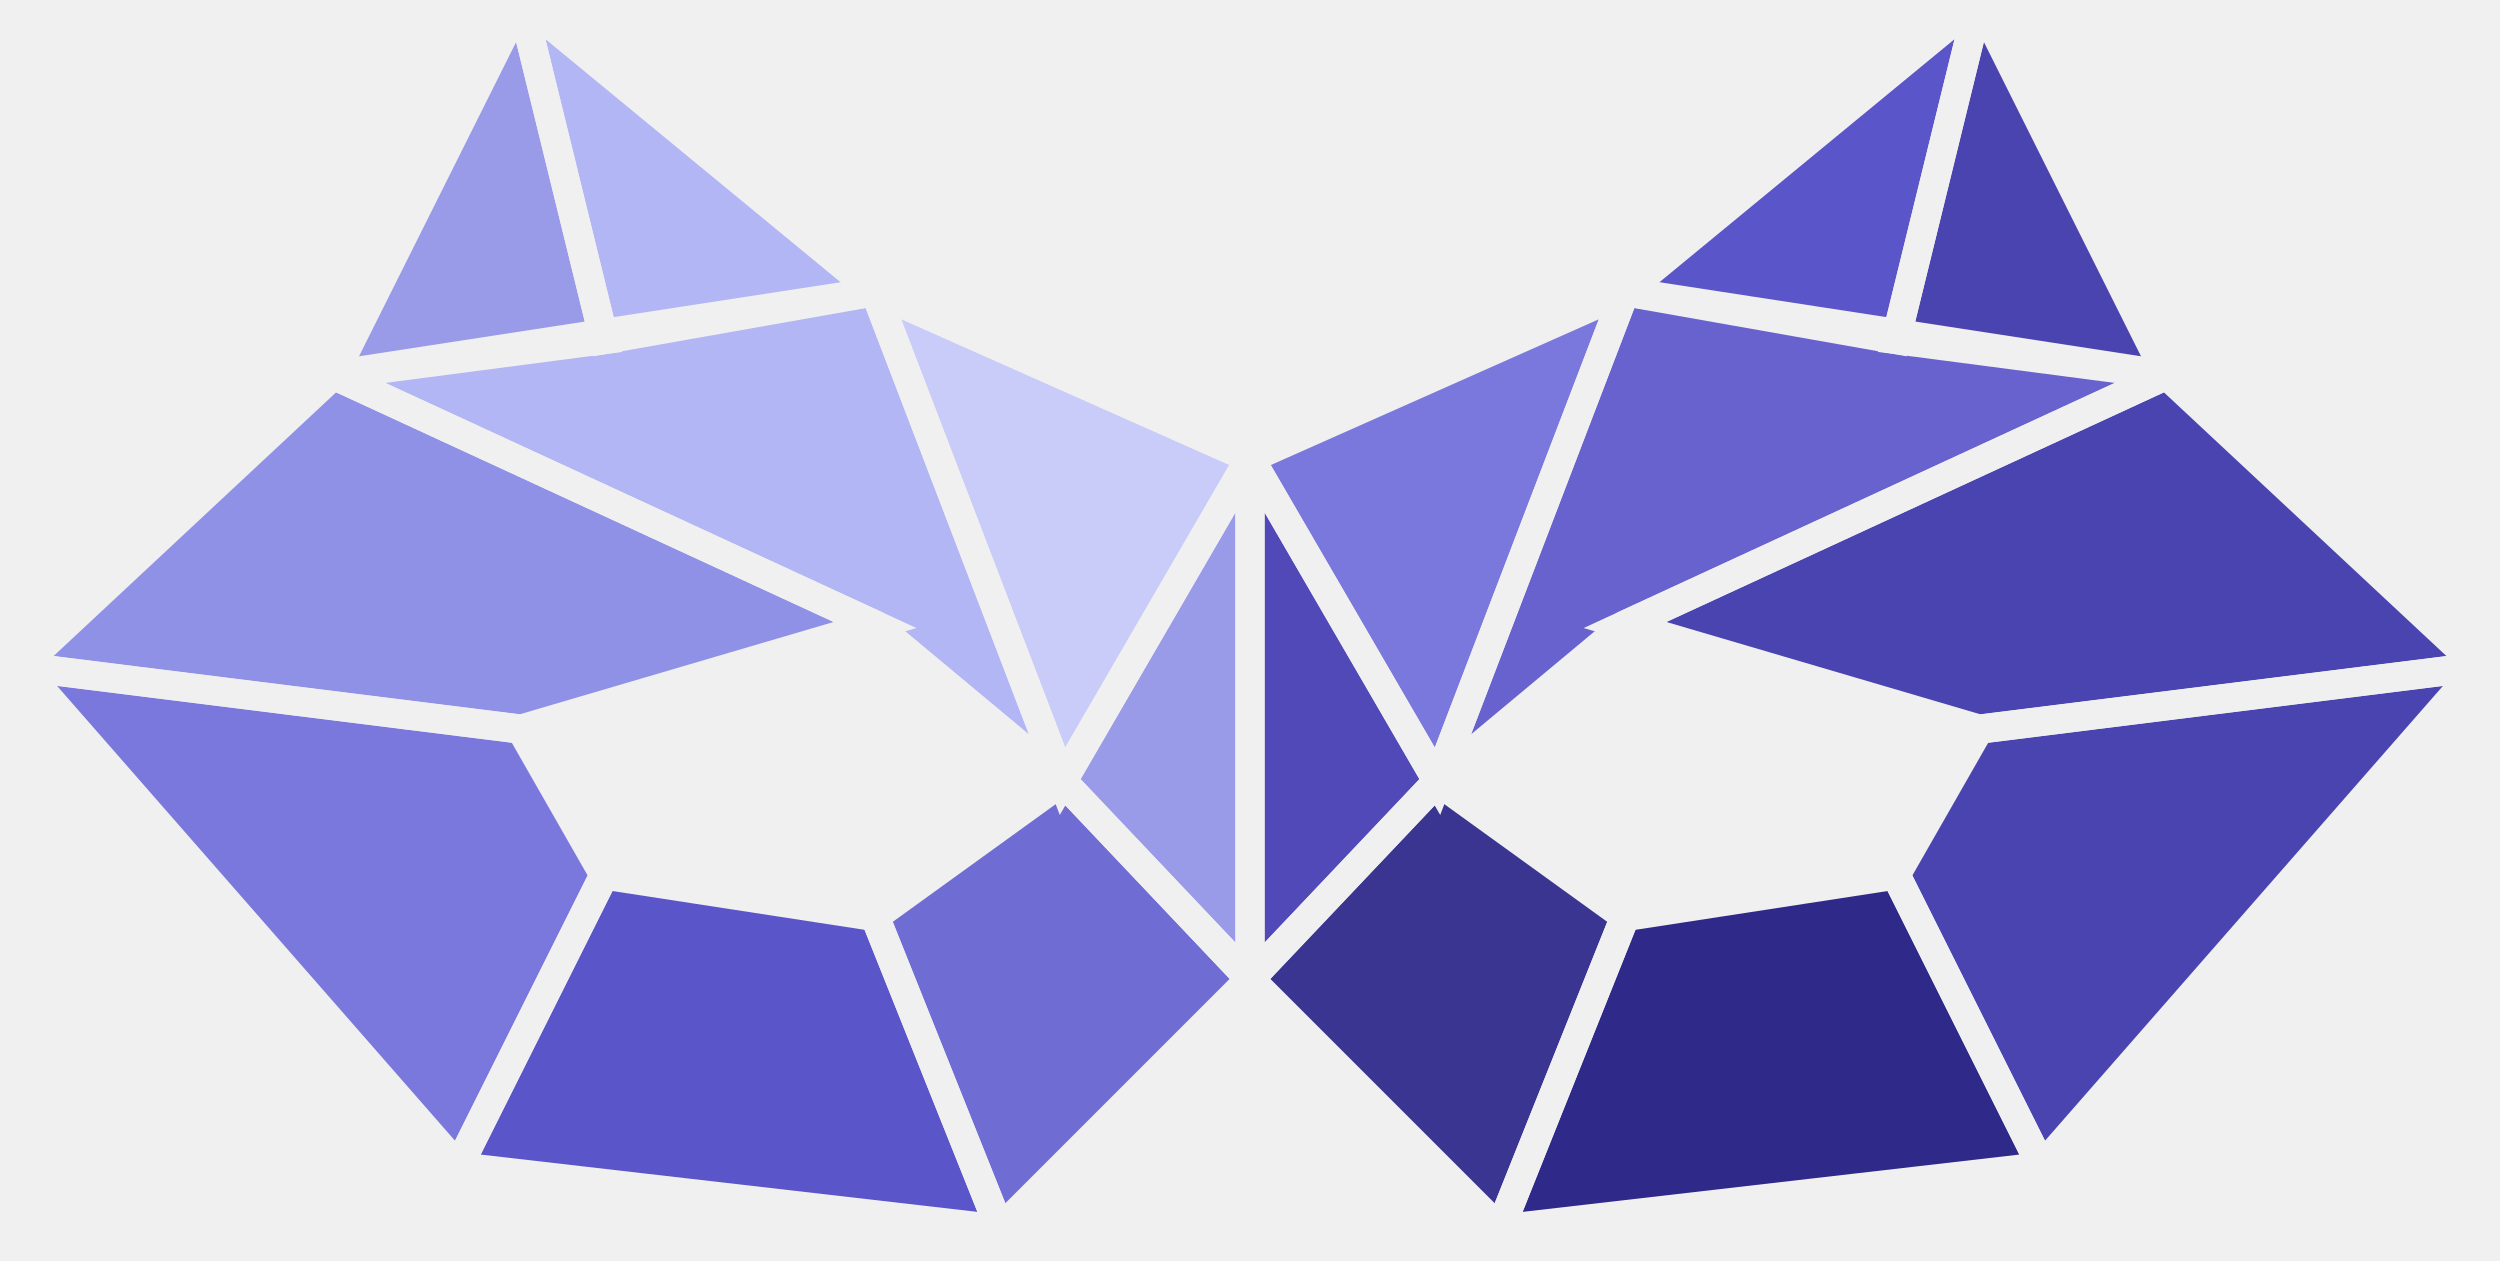
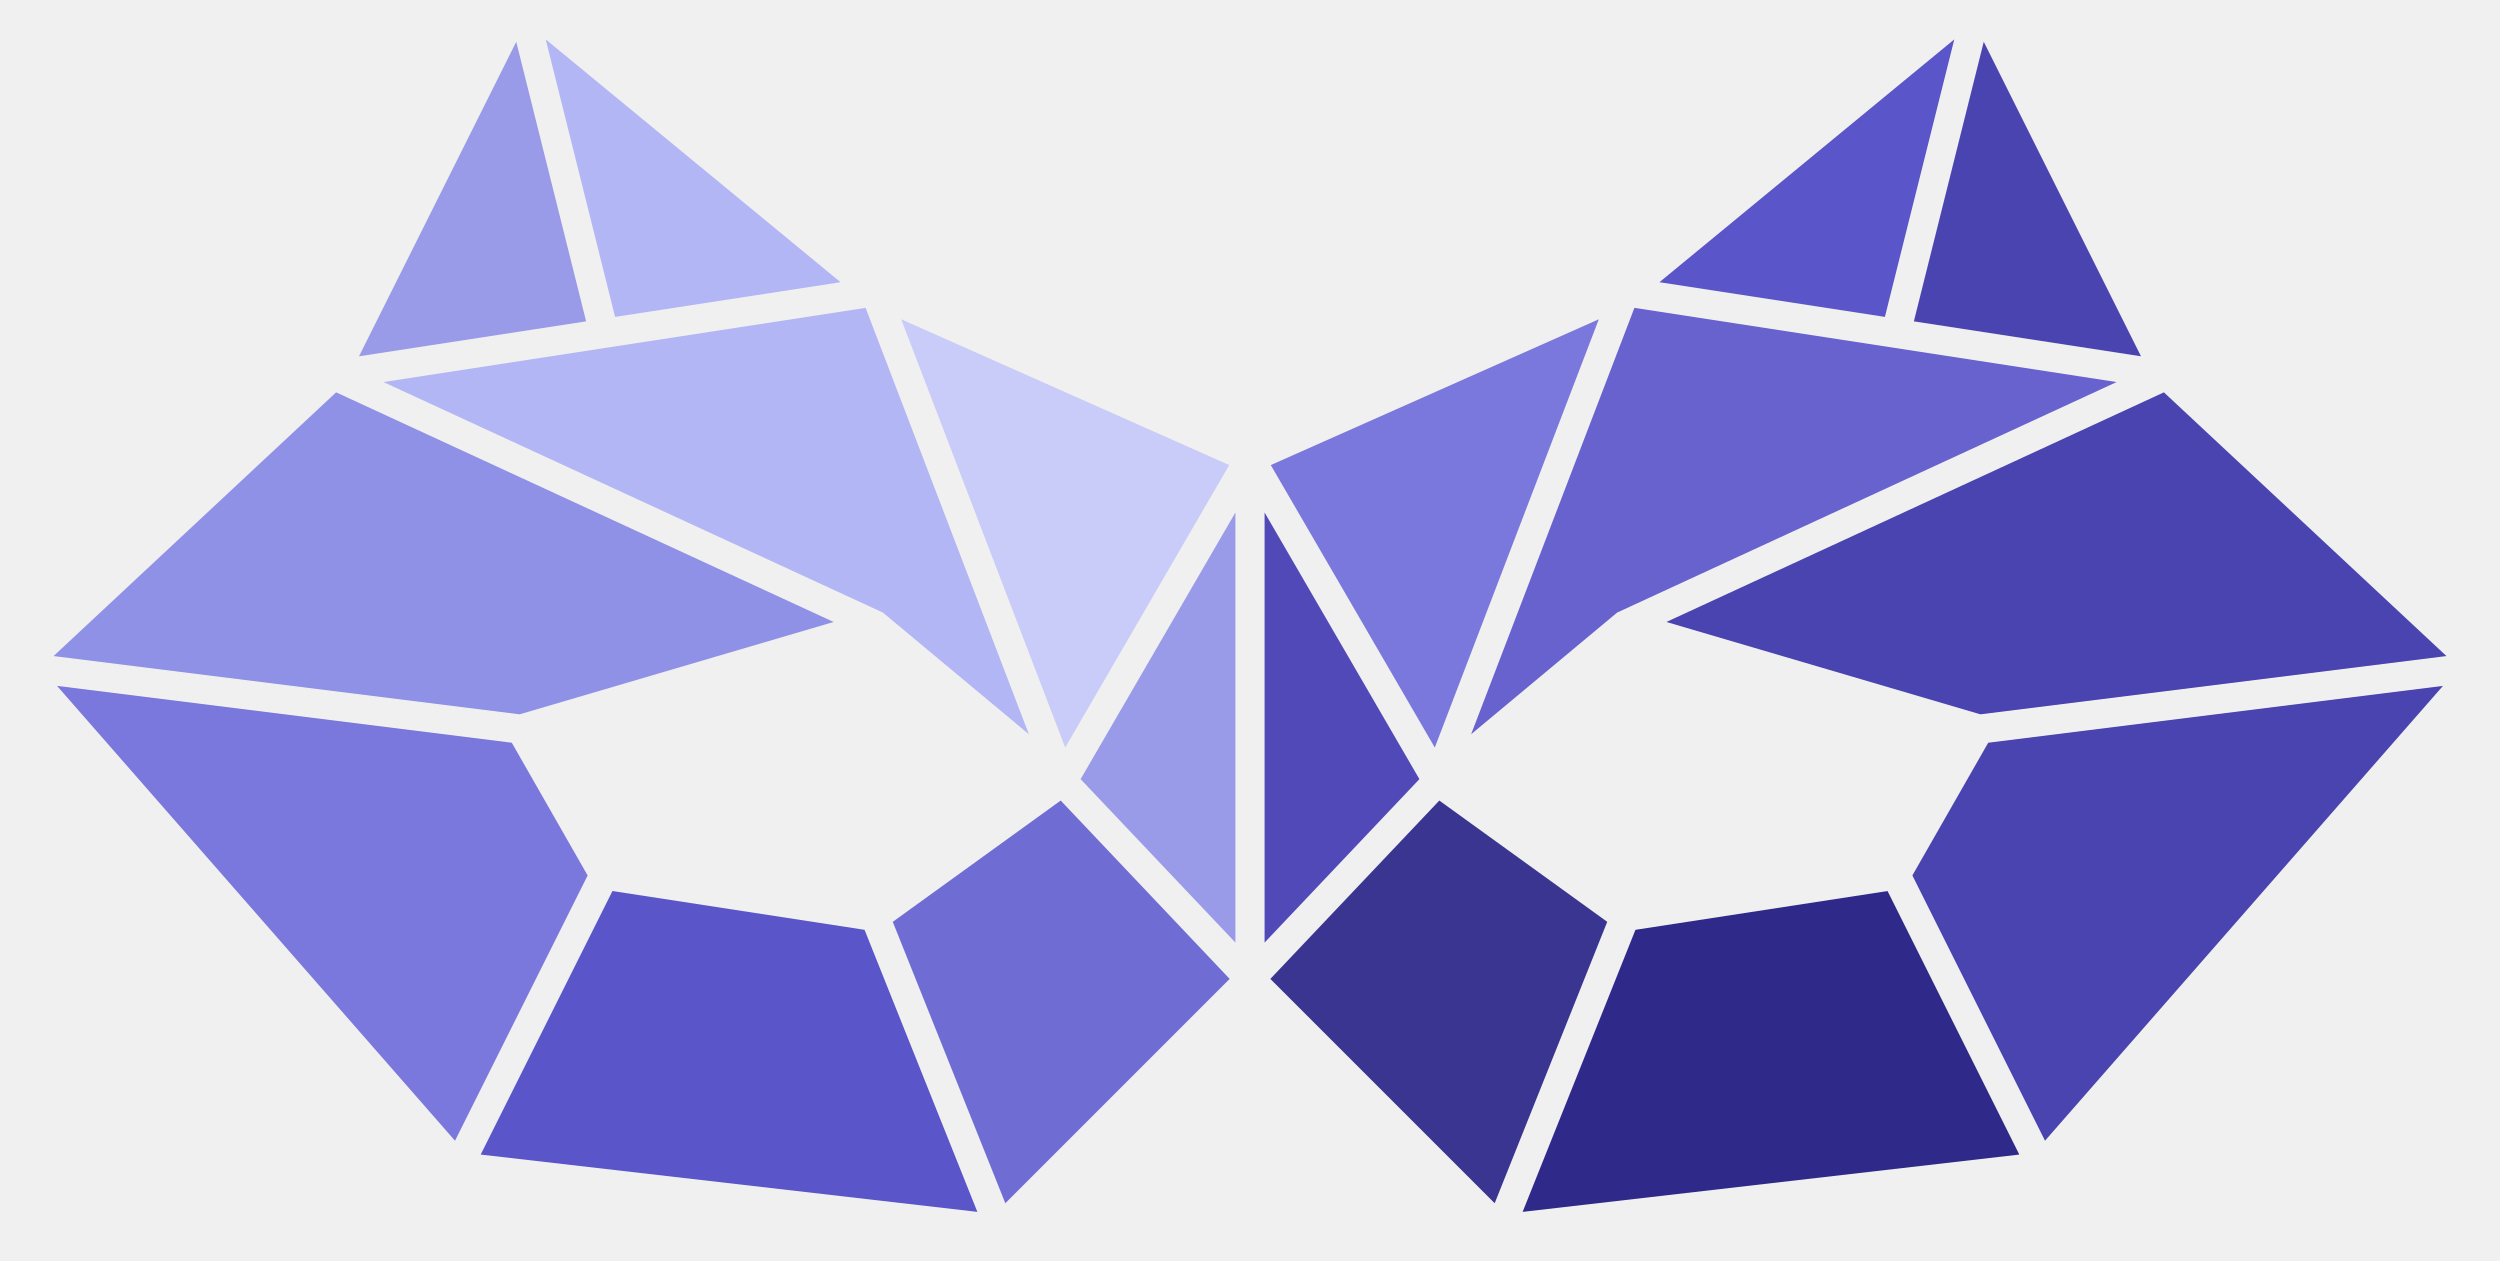
<svg xmlns="http://www.w3.org/2000/svg" width="240" height="121" viewBox="0 0 240 121" role="img" aria-label="Bandit">
  <g transform="translate(0 -2)">
-     <defs>
-       <mask id="bandit-facets" maskUnits="userSpaceOnUse" x="-20" y="-20" width="280" height="180">
-         <rect x="-20" y="-20" width="280" height="180" fill="#fff" />
-         <g fill="none" stroke="#000" stroke-width="2.8" stroke-linejoin="miter">
-           <polygon points="2,66 32,38 84,62 50,72" />
-           <polygon points="32,38 84,30 102,77 84,62" />
-           <polygon points="84,30 120,46 102,77" />
-           <polygon points="120,46 120,96 102,77" />
-           <polygon points="120,96 96,120 84,90 102,77" />
-           <polygon points="96,120 44,114 58,86 84,90" />
-           <polygon points="44,114 2,66 50,72 58,86" />
-           <polygon points="190,72 156,62 208,38 238,66" />
-           <polygon points="156,62 138,77 156,30 208,38" />
-           <polygon points="138,77 120,46 156,30" />
-           <polygon points="138,77 120,96 120,46" />
-           <polygon points="138,77 156,90 144,120 120,96" />
-           <polygon points="156,90 182,86 196,114 144,120" />
-           <polygon points="182,86 190,72 238,66 196,114" />
-           <polygon points="32,38 50,2 58,34.6" />
-           <polygon points="50,2 84,30 58,34.6" />
-           <polygon points="182,34.6 190,2 208,38" />
-           <polygon points="182,34.6 156,30 190,2" />
-         </g>
-         <g fill="#000" />
-       </mask>
-     </defs>
-     <g mask="url(#bandit-facets)">
-       <polygon points="2,66 32,38 84,62 50,72" fill="#8f91e6" />
-       <polygon points="32,38 84,30 102,77 84,62" fill="#b3b6f4" />
-       <polygon points="84,30 120,46 102,77" fill="#c9cbf8" />
-       <polygon points="120,46 120,96 102,77" fill="#9a9be8" />
-       <polygon points="120,96 96,120 84,90 102,77" fill="#6f6cd4" />
-       <polygon points="96,120 44,114 58,86 84,90" fill="#5a55c8" />
-       <polygon points="44,114 2,66 50,72 58,86" fill="#7a78dc" />
-       <polygon points="190,72 156,62 208,38 238,66" fill="#4a44b0" />
-       <polygon points="156,62 138,77 156,30 208,38" fill="#6862cf" />
-       <polygon points="138,77 120,46 156,30" fill="#7a78dc" />
-       <polygon points="138,77 120,96 120,46" fill="#5149b8" />
-       <polygon points="138,77 156,90 144,120 120,96" fill="#3a3590" />
-       <polygon points="156,90 182,86 196,114 144,120" fill="#2f2a8a" />
-       <polygon points="182,86 190,72 238,66 196,114" fill="#4a44b0" />
-       <polygon points="32,38 50,2 58,34.6" fill="#9a9be8" />
-       <polygon points="50,2 84,30 58,34.6" fill="#b3b6f4" />
-       <polygon points="182,34.6 190,2 208,38" fill="#4a44b0" />
-       <polygon points="182,34.6 156,30 190,2" fill="#5a55c8" />
-     </g>
+     <polygon points="5.143,64.982 32.267,39.665 80.028,61.709 49.885,70.575" fill="#8f91e6" />
+     <polygon points="36.807,38.677 83.097,31.555 98.773,72.488 84.754,60.806" fill="#b3b6f4" />
+     <polygon points="86.514,32.649 118.006,46.646 102.26,73.764" fill="#c9cbf8" />
+     <polygon points="118.6,51.199 118.6,92.487 103.737,76.797" fill="#9a9be8" />
+     <polygon points="118.046,95.974 96.511,117.509 85.706,90.495 101.826,78.852" fill="#6f6cd4" />
+     <polygon points="93.828,118.34 46.146,112.838 58.796,87.539 82.997,91.262" fill="#5a55c8" />
+     <polygon points="43.68,111.509 5.475,67.845 49.132,73.302 56.413,86.044" fill="#7a78dc" />
+     <polygon points="190.115,70.575 159.972,61.709 207.733,39.665 234.857,64.982" fill="#4a44b0" />
+     <polygon points="155.246,60.806 141.227,72.488 156.903,31.555 203.193,38.677" fill="#6862cf" />
+     <polygon points="137.74,73.764 121.994,46.646 153.486,32.649" fill="#7a78dc" />
+     <polygon points="136.263,76.797 121.4,92.487 121.4,51.199" fill="#5149b8" />
+     <polygon points="138.174,78.852 154.294,90.495 143.489,117.509 121.954,95.974" fill="#3a3590" />
+     <polygon points="157.003,91.262 181.204,87.539 193.854,112.838 146.172,118.34" fill="#2f2a8a" />
+     <polygon points="183.587,86.044 190.868,73.302 234.525,67.845 196.32,111.509" fill="#4a44b0" />
+     <polygon points="34.463,36.205 49.56,6.011 56.269,32.85" fill="#9a9be8" />
+     <polygon points="52.388,5.78 80.695,29.092 59.049,32.422" fill="#b3b6f4" />
+     <polygon points="183.731,32.85 190.44,6.011 205.537,36.205" fill="#4a44b0" />
+     <polygon points="180.951,32.422 159.305,29.092 187.612,5.78" fill="#5a55c8" />
  </g>
</svg>
